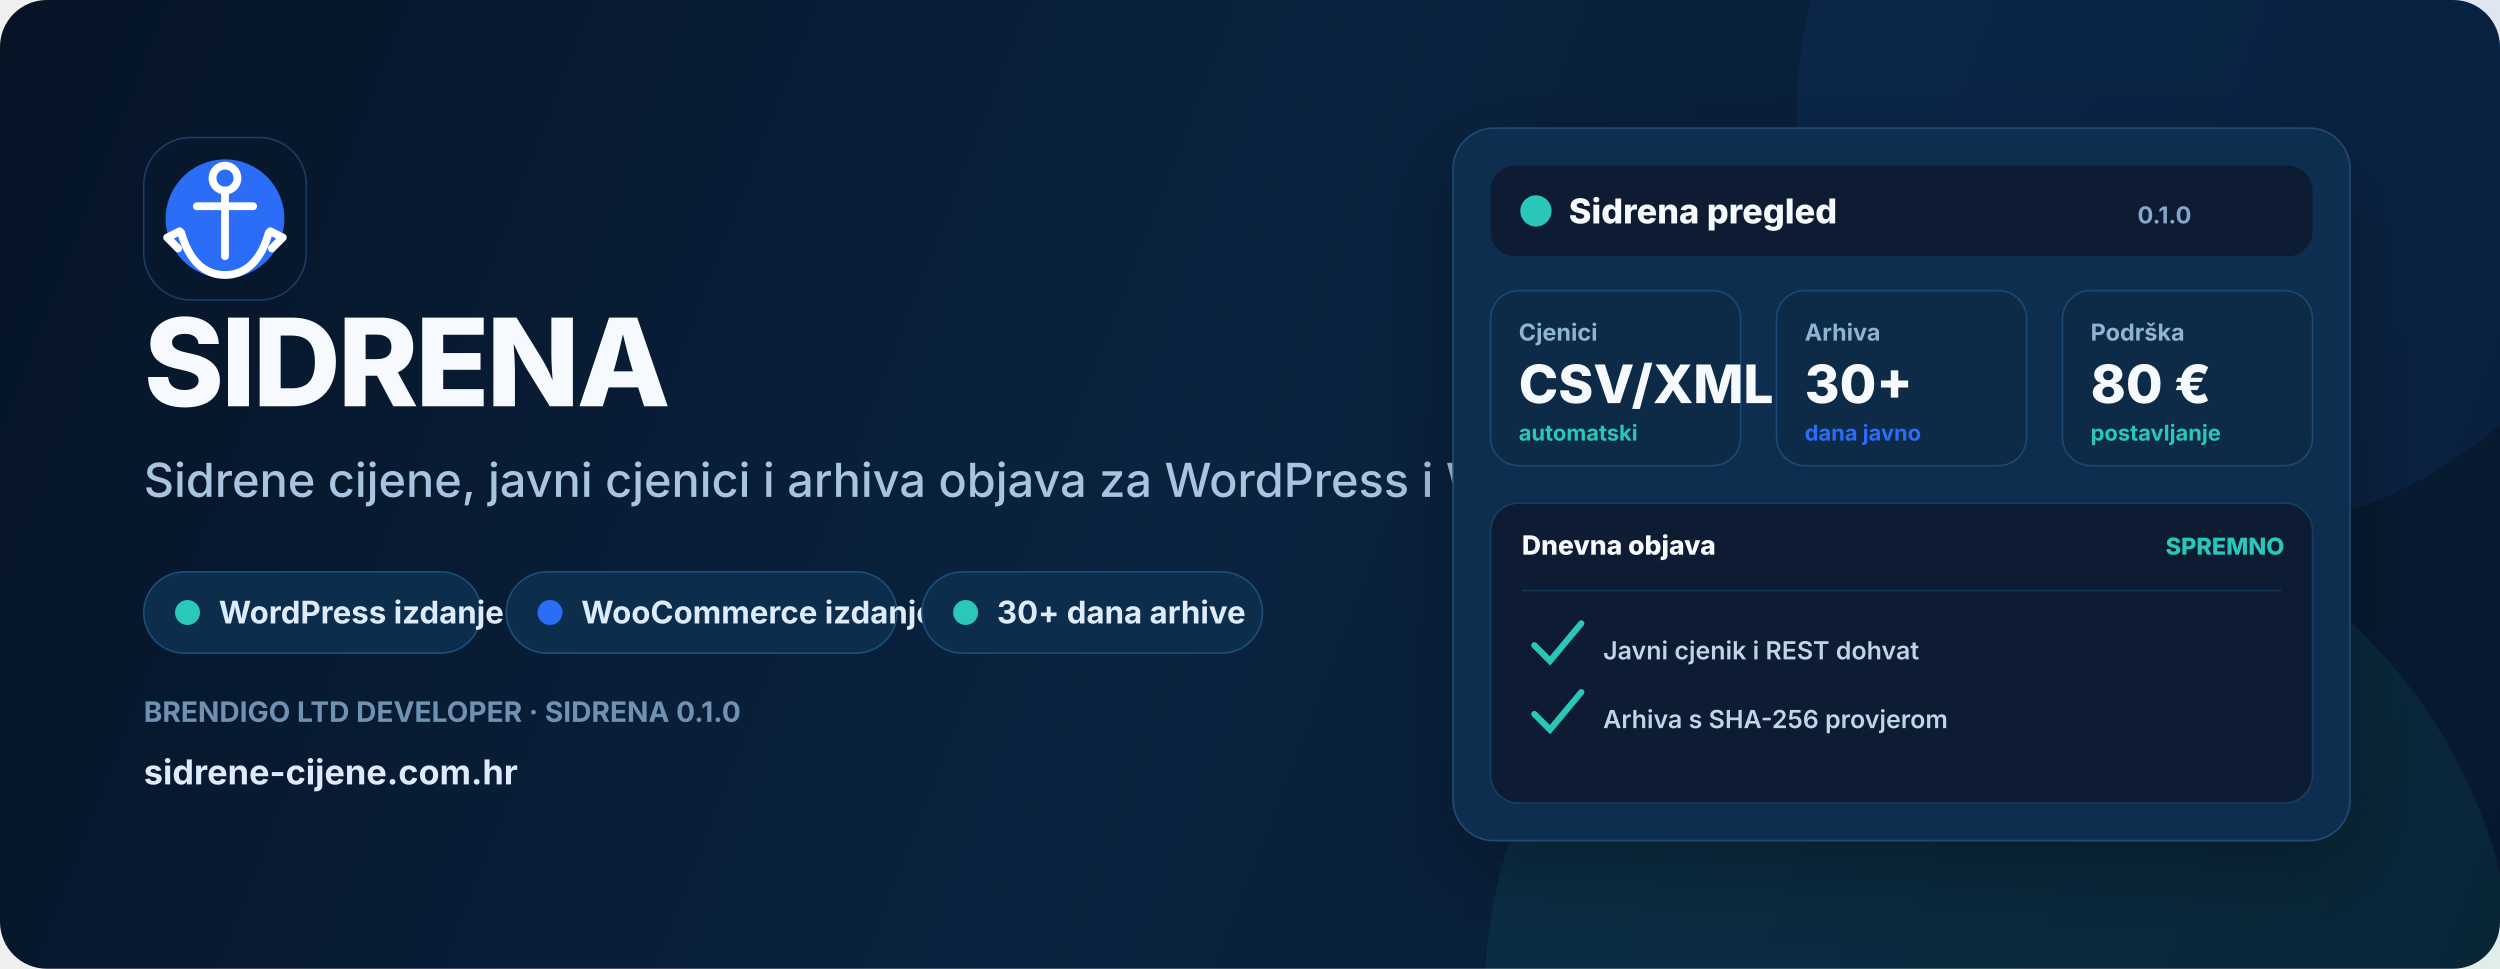
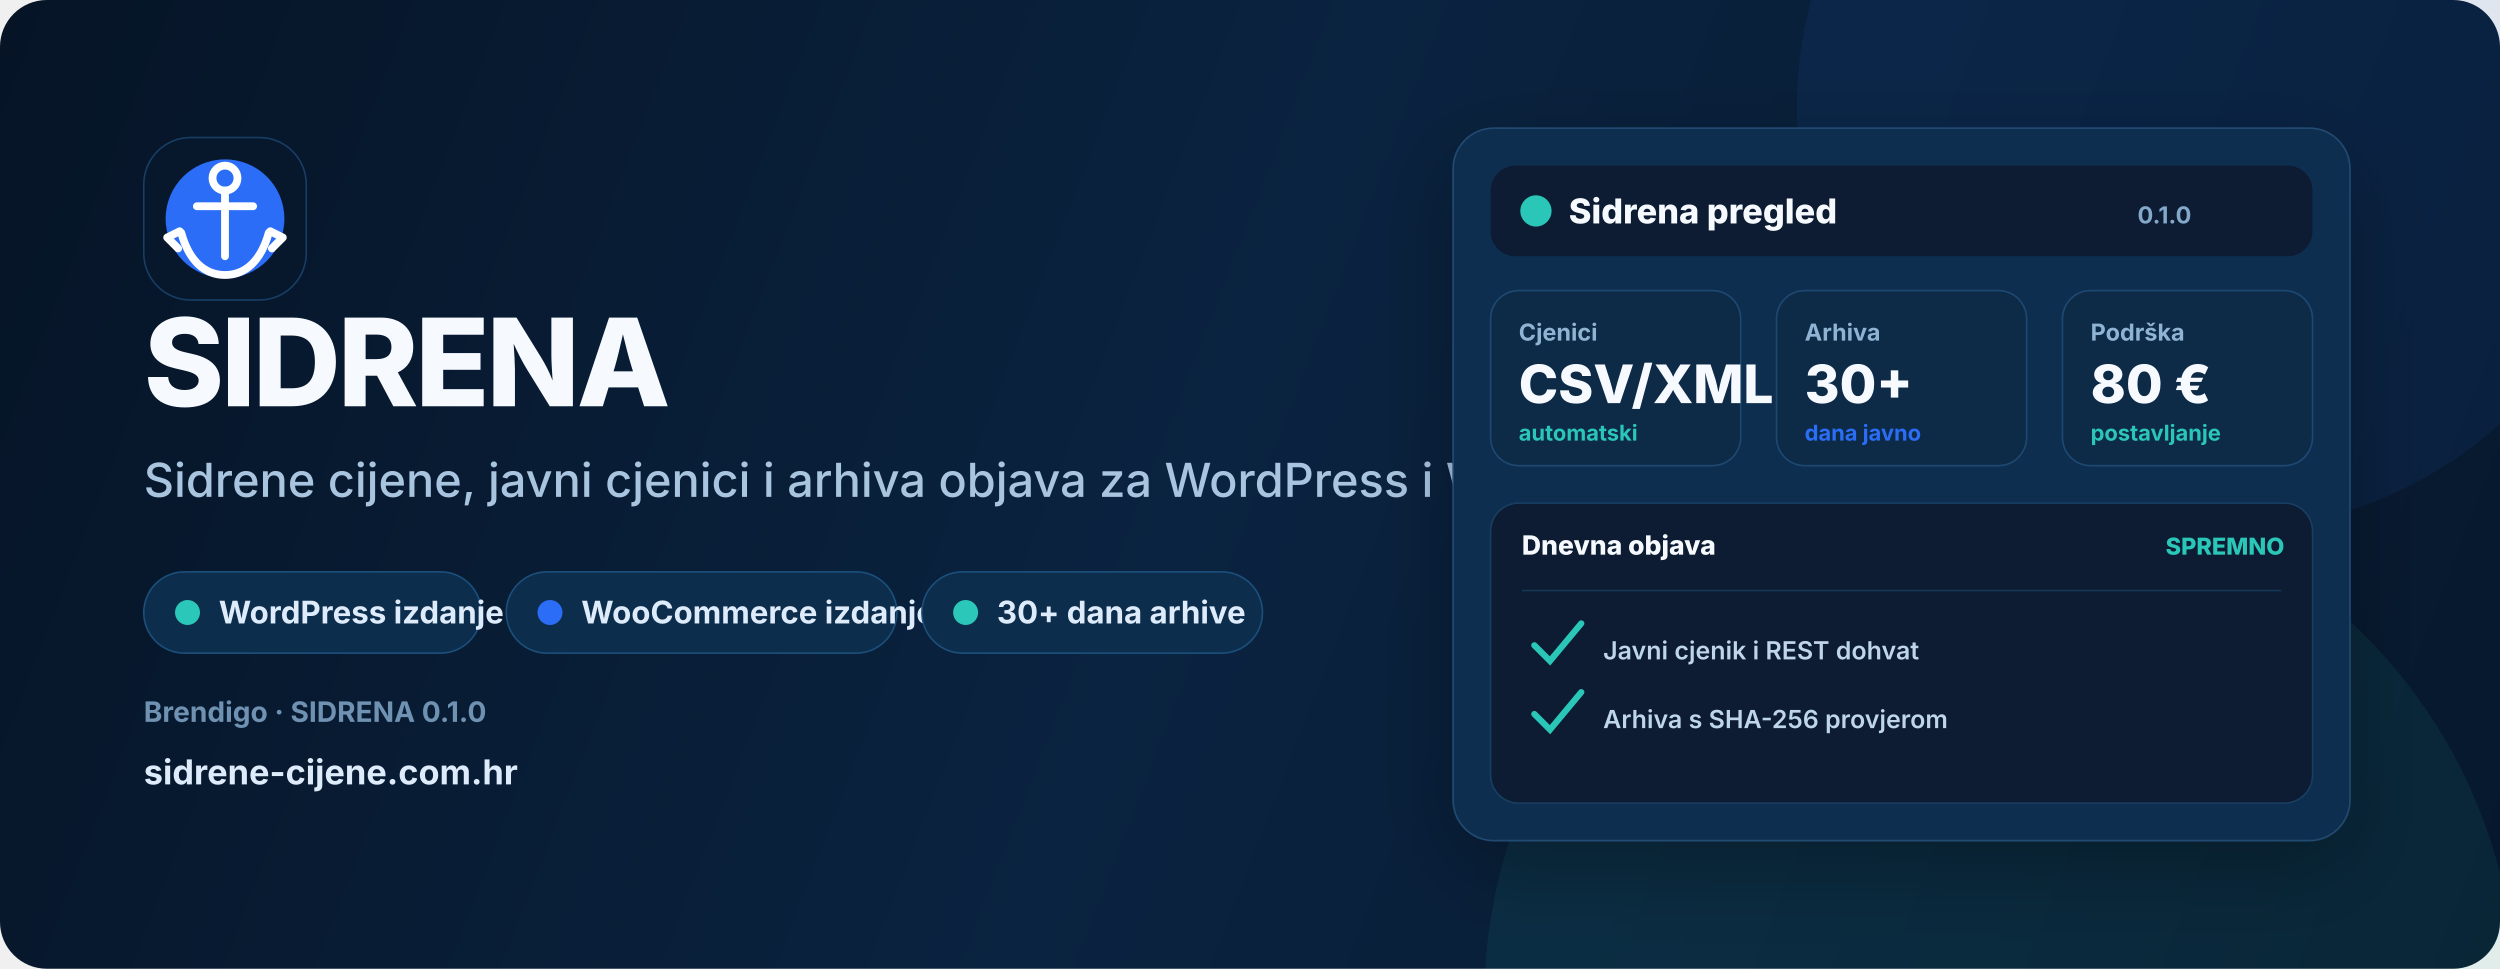
<svg xmlns="http://www.w3.org/2000/svg" width="1600" height="620" viewBox="0 0 1600 620" role="img" aria-labelledby="title desc">
  <defs>
    <linearGradient id="bg" x1="0" y1="0" x2="1600" y2="620" gradientUnits="userSpaceOnUse">
      <stop stop-color="#061426" />
      <stop offset=".48" stop-color="#0A2340" />
      <stop offset="1" stop-color="#07182D" />
    </linearGradient>
    <linearGradient id="brand" x1="140" y1="120" x2="520" y2="500" gradientUnits="userSpaceOnUse">
      <stop stop-color="#2B6DF7" />
      <stop offset="1" stop-color="#2BC7B8" />
    </linearGradient>
    <linearGradient id="card" x1="950" y1="92" x2="1480" y2="530" gradientUnits="userSpaceOnUse">
      <stop stop-color="#102E50" />
      <stop offset="1" stop-color="#0A1D34" />
    </linearGradient>
    <filter id="shadow" x="-30%" y="-30%" width="160%" height="160%">
      <feDropShadow dx="0" dy="18" stdDeviation="26" flood-color="#000" flood-opacity=".28" />
    </filter>
  </defs>
  <rect width="1600" height="620" rx="30" fill="url(#bg)" />
  <circle cx="1420" cy="70" r="270" fill="#2B6DF7" opacity=".08" />
  <circle cx="1280" cy="640" r="330" fill="#2BC7B8" opacity=".08" />
  <g transform="translate(92 88)">
    <rect width="104" height="104" rx="30" fill="#07182D" stroke="#183E65" />
    <circle cx="52" cy="52" r="38" fill="url(#brand)" />
    <circle cx="52" cy="26" r="8" fill="none" stroke="#fff" stroke-width="5" />
    <path d="M52 34v42M34 44h36" fill="none" stroke="#fff" stroke-width="5" stroke-linecap="round" />
    <path d="M24 61c5 18 15 27 28 27s23-9 28-27" fill="none" stroke="#fff" stroke-width="5" stroke-linecap="round" />
    <path d="m23 60-8 4 7 7m59-11 8 4-7 7" fill="none" stroke="#fff" stroke-width="5" stroke-linecap="round" stroke-linejoin="round" />
  </g>
  <text x="92" y="260" fill="#F6FAFF" font-size="78" font-weight="800" font-family="Inter,Segoe UI,Arial,sans-serif" letter-spacing="-2">SIDRENA</text>
  <text x="92" y="318" fill="#A9C4DF" font-size="30" font-weight="500" font-family="Inter,Segoe UI,Arial,sans-serif">
    Sidrene cijene, javni cjenici i arhiva objava za WordPress i WooCommerce.
  </text>
  <g font-family="Inter,Segoe UI,Arial,sans-serif" font-size="20" font-weight="700">
    <g transform="translate(92 366)">
      <rect width="216" height="52" rx="26" fill="#0D2D4D" stroke="#1B507C" />
      <circle cx="28" cy="26" r="8" fill="#2BC7B8" />
      <text x="48" y="33" fill="#DDEBFA">WordPress izdanje</text>
    </g>
    <g transform="translate(324 366)">
      <rect width="250" height="52" rx="26" fill="#0D2D4D" stroke="#1B507C" />
      <circle cx="28" cy="26" r="8" fill="#2B6DF7" />
      <text x="48" y="33" fill="#DDEBFA">WooCommerce izdanje</text>
    </g>
    <g transform="translate(590 366)">
      <rect width="218" height="52" rx="26" fill="#0D2D4D" stroke="#1B507C" />
      <circle cx="28" cy="26" r="8" fill="#2BC7B8" />
      <text x="48" y="33" fill="#DDEBFA">30+ dana arhive</text>
    </g>
  </g>
  <g transform="translate(92 462)" font-family="Inter,Segoe UI,Arial,sans-serif">
-     <text fill="#6F91B2" font-size="18" font-weight="700">BRENDIGO LTD DEVELOPER · SIDRENA 0.1.0</text>
+     <text fill="#6F91B2" font-size="18" font-weight="700">Brendigo · SIDRENA 0.1.0</text>
    <text y="40" fill="#DDEBFA" font-size="22" font-weight="700">sidrene-cijene.com.hr</text>
  </g>
  <g transform="translate(930 82)" filter="url(#shadow)" font-family="Inter,Segoe UI,Arial,sans-serif">
    <rect width="574" height="456" rx="26" fill="url(#card)" stroke="#234B72" />
    <rect x="24" y="24" width="526" height="58" rx="16" fill="#0A1B30" />
    <circle cx="53" cy="53" r="10" fill="#2BC7B8" />
    <text x="74" y="61" fill="#F6FAFF" font-size="22" font-weight="800">Sidrena pregled</text>
    <text x="438" y="61" fill="#83A8C9" font-size="15" font-weight="700">0.1.0</text>
    <g transform="translate(24 104)">
      <rect width="160" height="112" rx="18" fill="#0D2947" stroke="#1E4A73" />
      <text x="18" y="32" fill="#8FB3D3" font-size="15" font-weight="700">Cjenici</text>
      <text x="18" y="72" fill="#F6FAFF" font-size="34" font-weight="800">CSV/XML</text>
      <text x="18" y="96" fill="#2BC7B8" font-size="14" font-weight="700">automatski</text>
    </g>
    <g transform="translate(207 104)">
      <rect width="160" height="112" rx="18" fill="#0D2947" stroke="#1E4A73" />
      <text x="18" y="32" fill="#8FB3D3" font-size="15" font-weight="700">Arhiva</text>
      <text x="18" y="72" fill="#F6FAFF" font-size="34" font-weight="800">30+</text>
      <text x="18" y="96" fill="#2B6DF7" font-size="14" font-weight="700">dana javno</text>
    </g>
    <g transform="translate(390 104)">
      <rect width="160" height="112" rx="18" fill="#0D2947" stroke="#1E4A73" />
      <text x="18" y="32" fill="#8FB3D3" font-size="15" font-weight="700">Podrška</text>
      <text x="18" y="72" fill="#F6FAFF" font-size="34" font-weight="800">80 €</text>
      <text x="18" y="96" fill="#2BC7B8" font-size="14" font-weight="700">postavljanje</text>
    </g>
    <rect x="24" y="240" width="526" height="192" rx="18" fill="#0A1B30" stroke="#183F62" />
    <text x="44" y="273" fill="#F6FAFF" font-size="17" font-weight="800">Dnevna objava</text>
    <text x="456" y="273" fill="#2BC7B8" font-size="15" font-weight="800">SPREMNO</text>
    <line x1="44" y1="296" x2="530" y2="296" stroke="#173956" />
    <g fill="none" stroke="#2BC7B8" stroke-width="4" stroke-linecap="round">
      <path d="M52 331l10 10 20-24" />
      <path d="M52 375l10 10 20-24" />
    </g>
    <text x="96" y="340" fill="#BFD5E8" font-size="16" font-weight="600">Javni cjenik i REST dohvat</text>
    <text x="96" y="384" fill="#BFD5E8" font-size="16" font-weight="600">Arhiva s SHA-256 provjerom</text>
  </g>
</svg>
